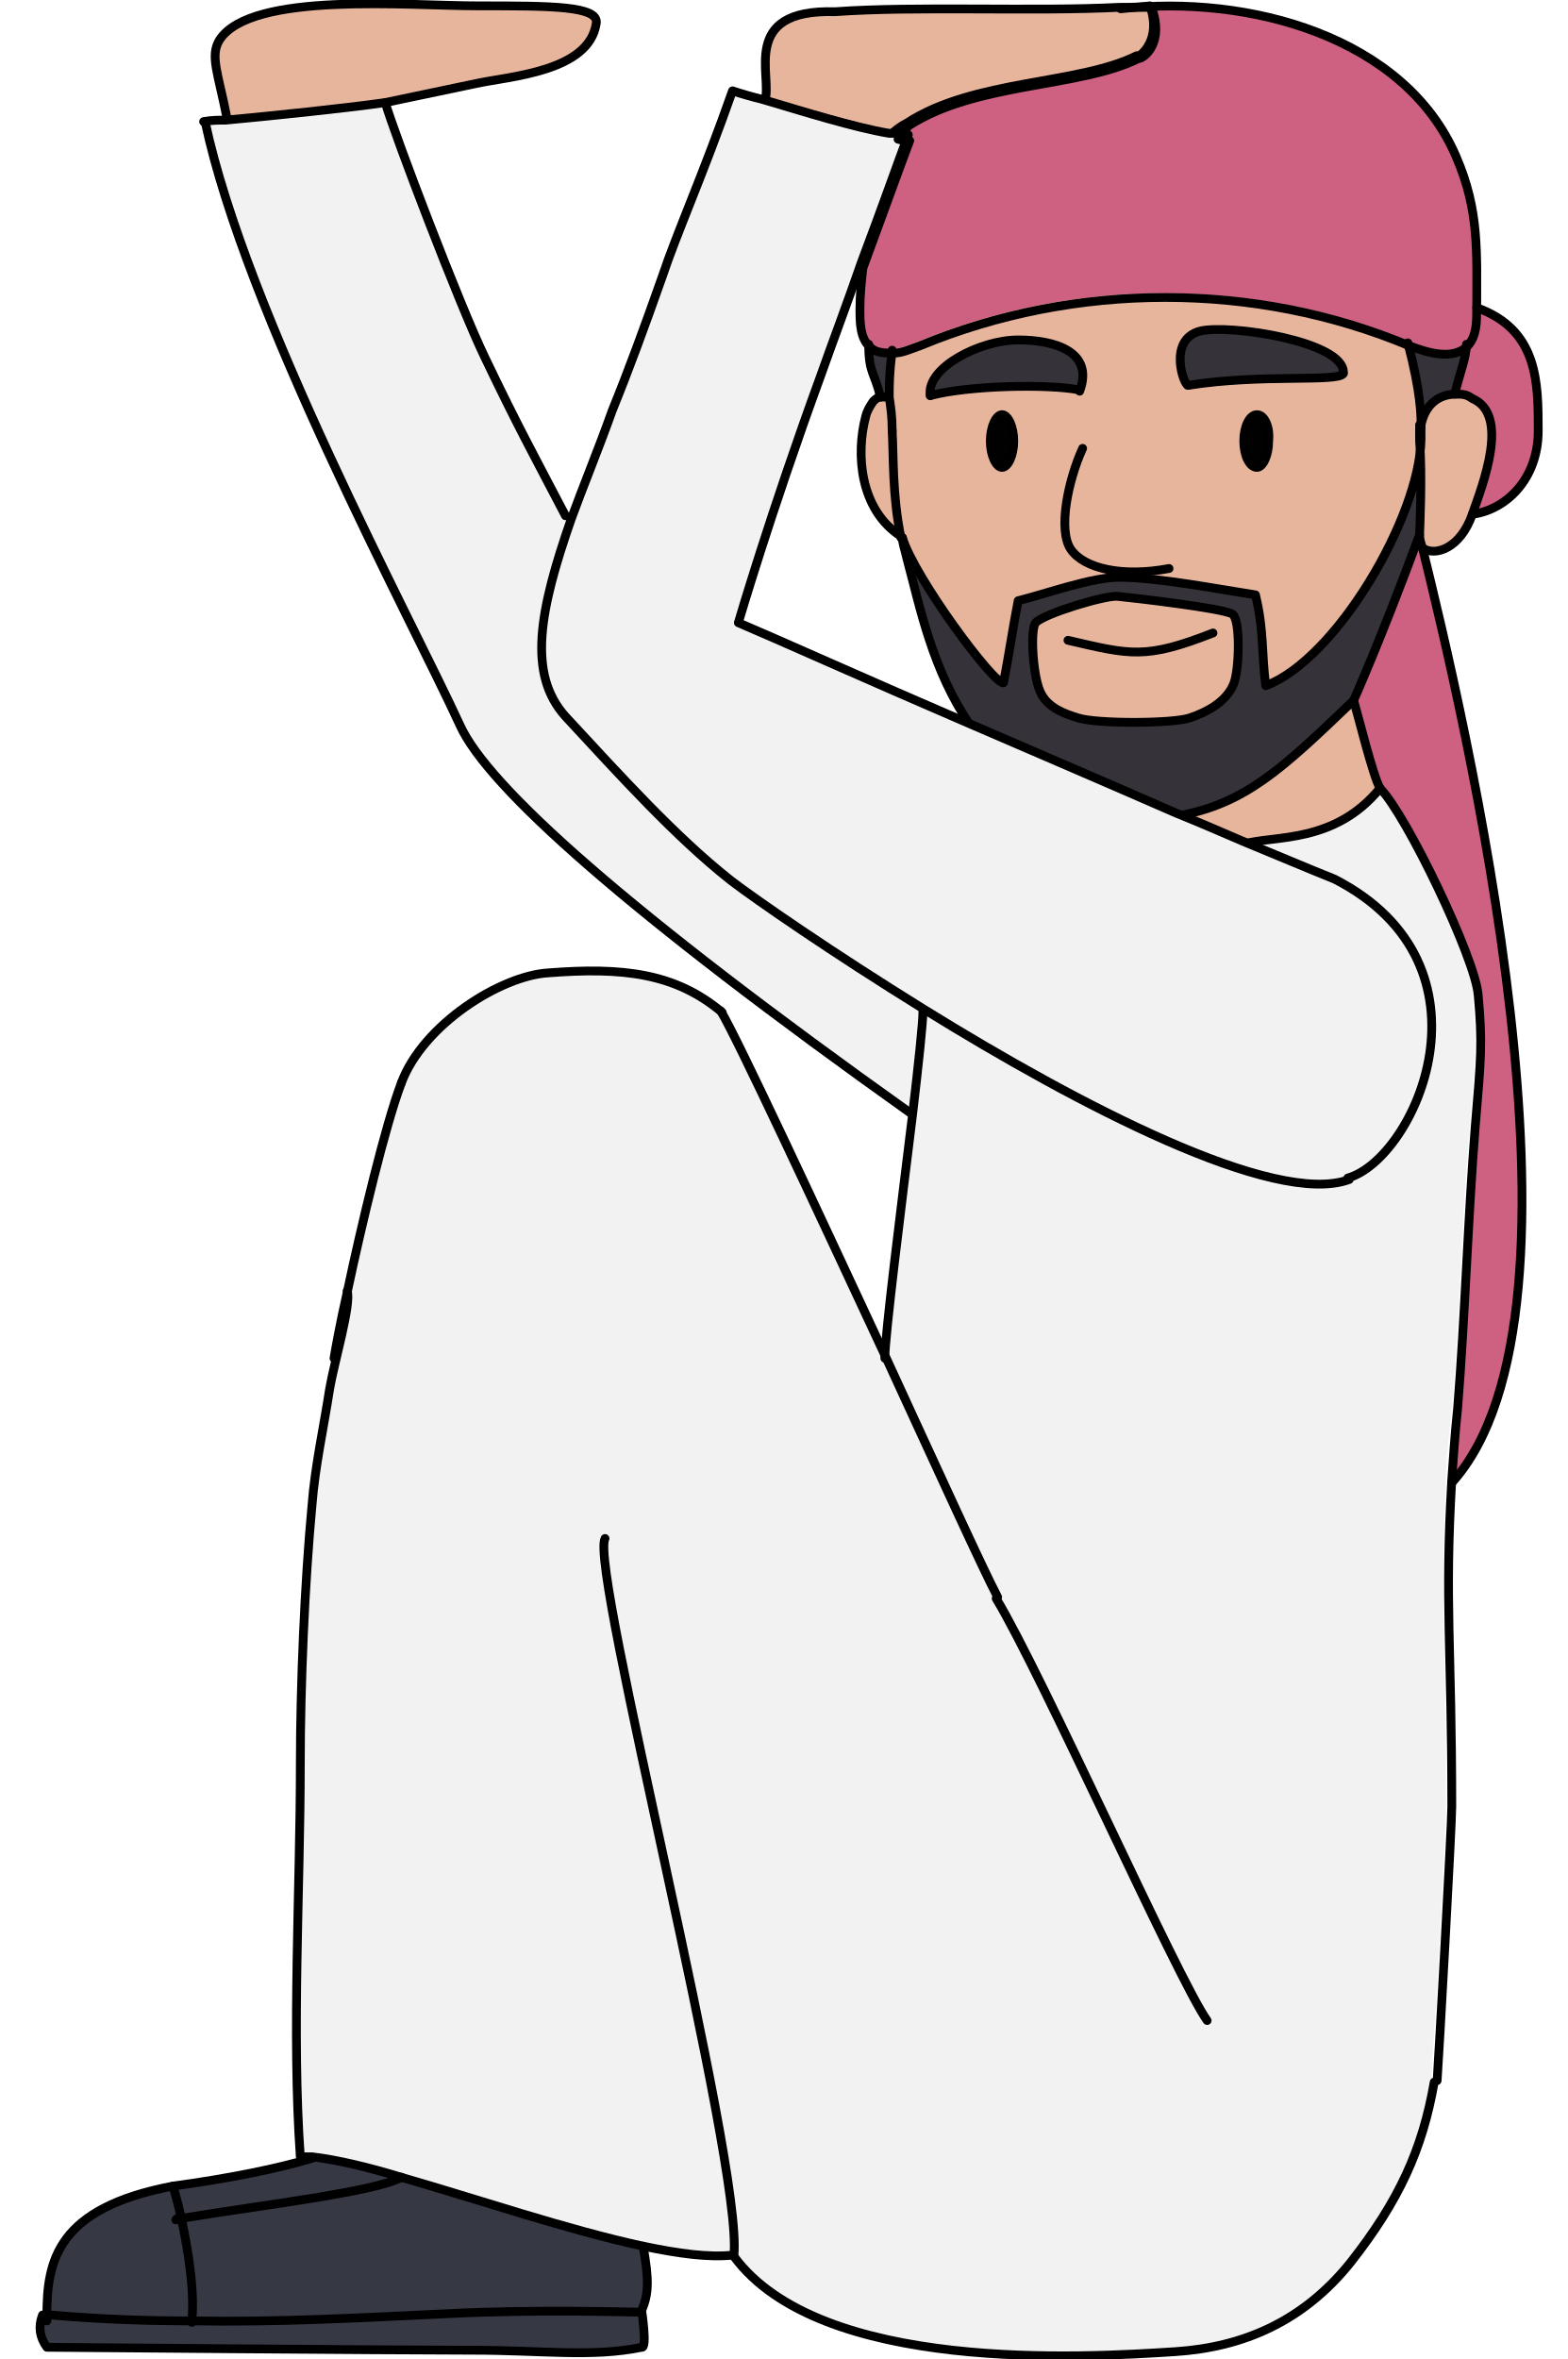
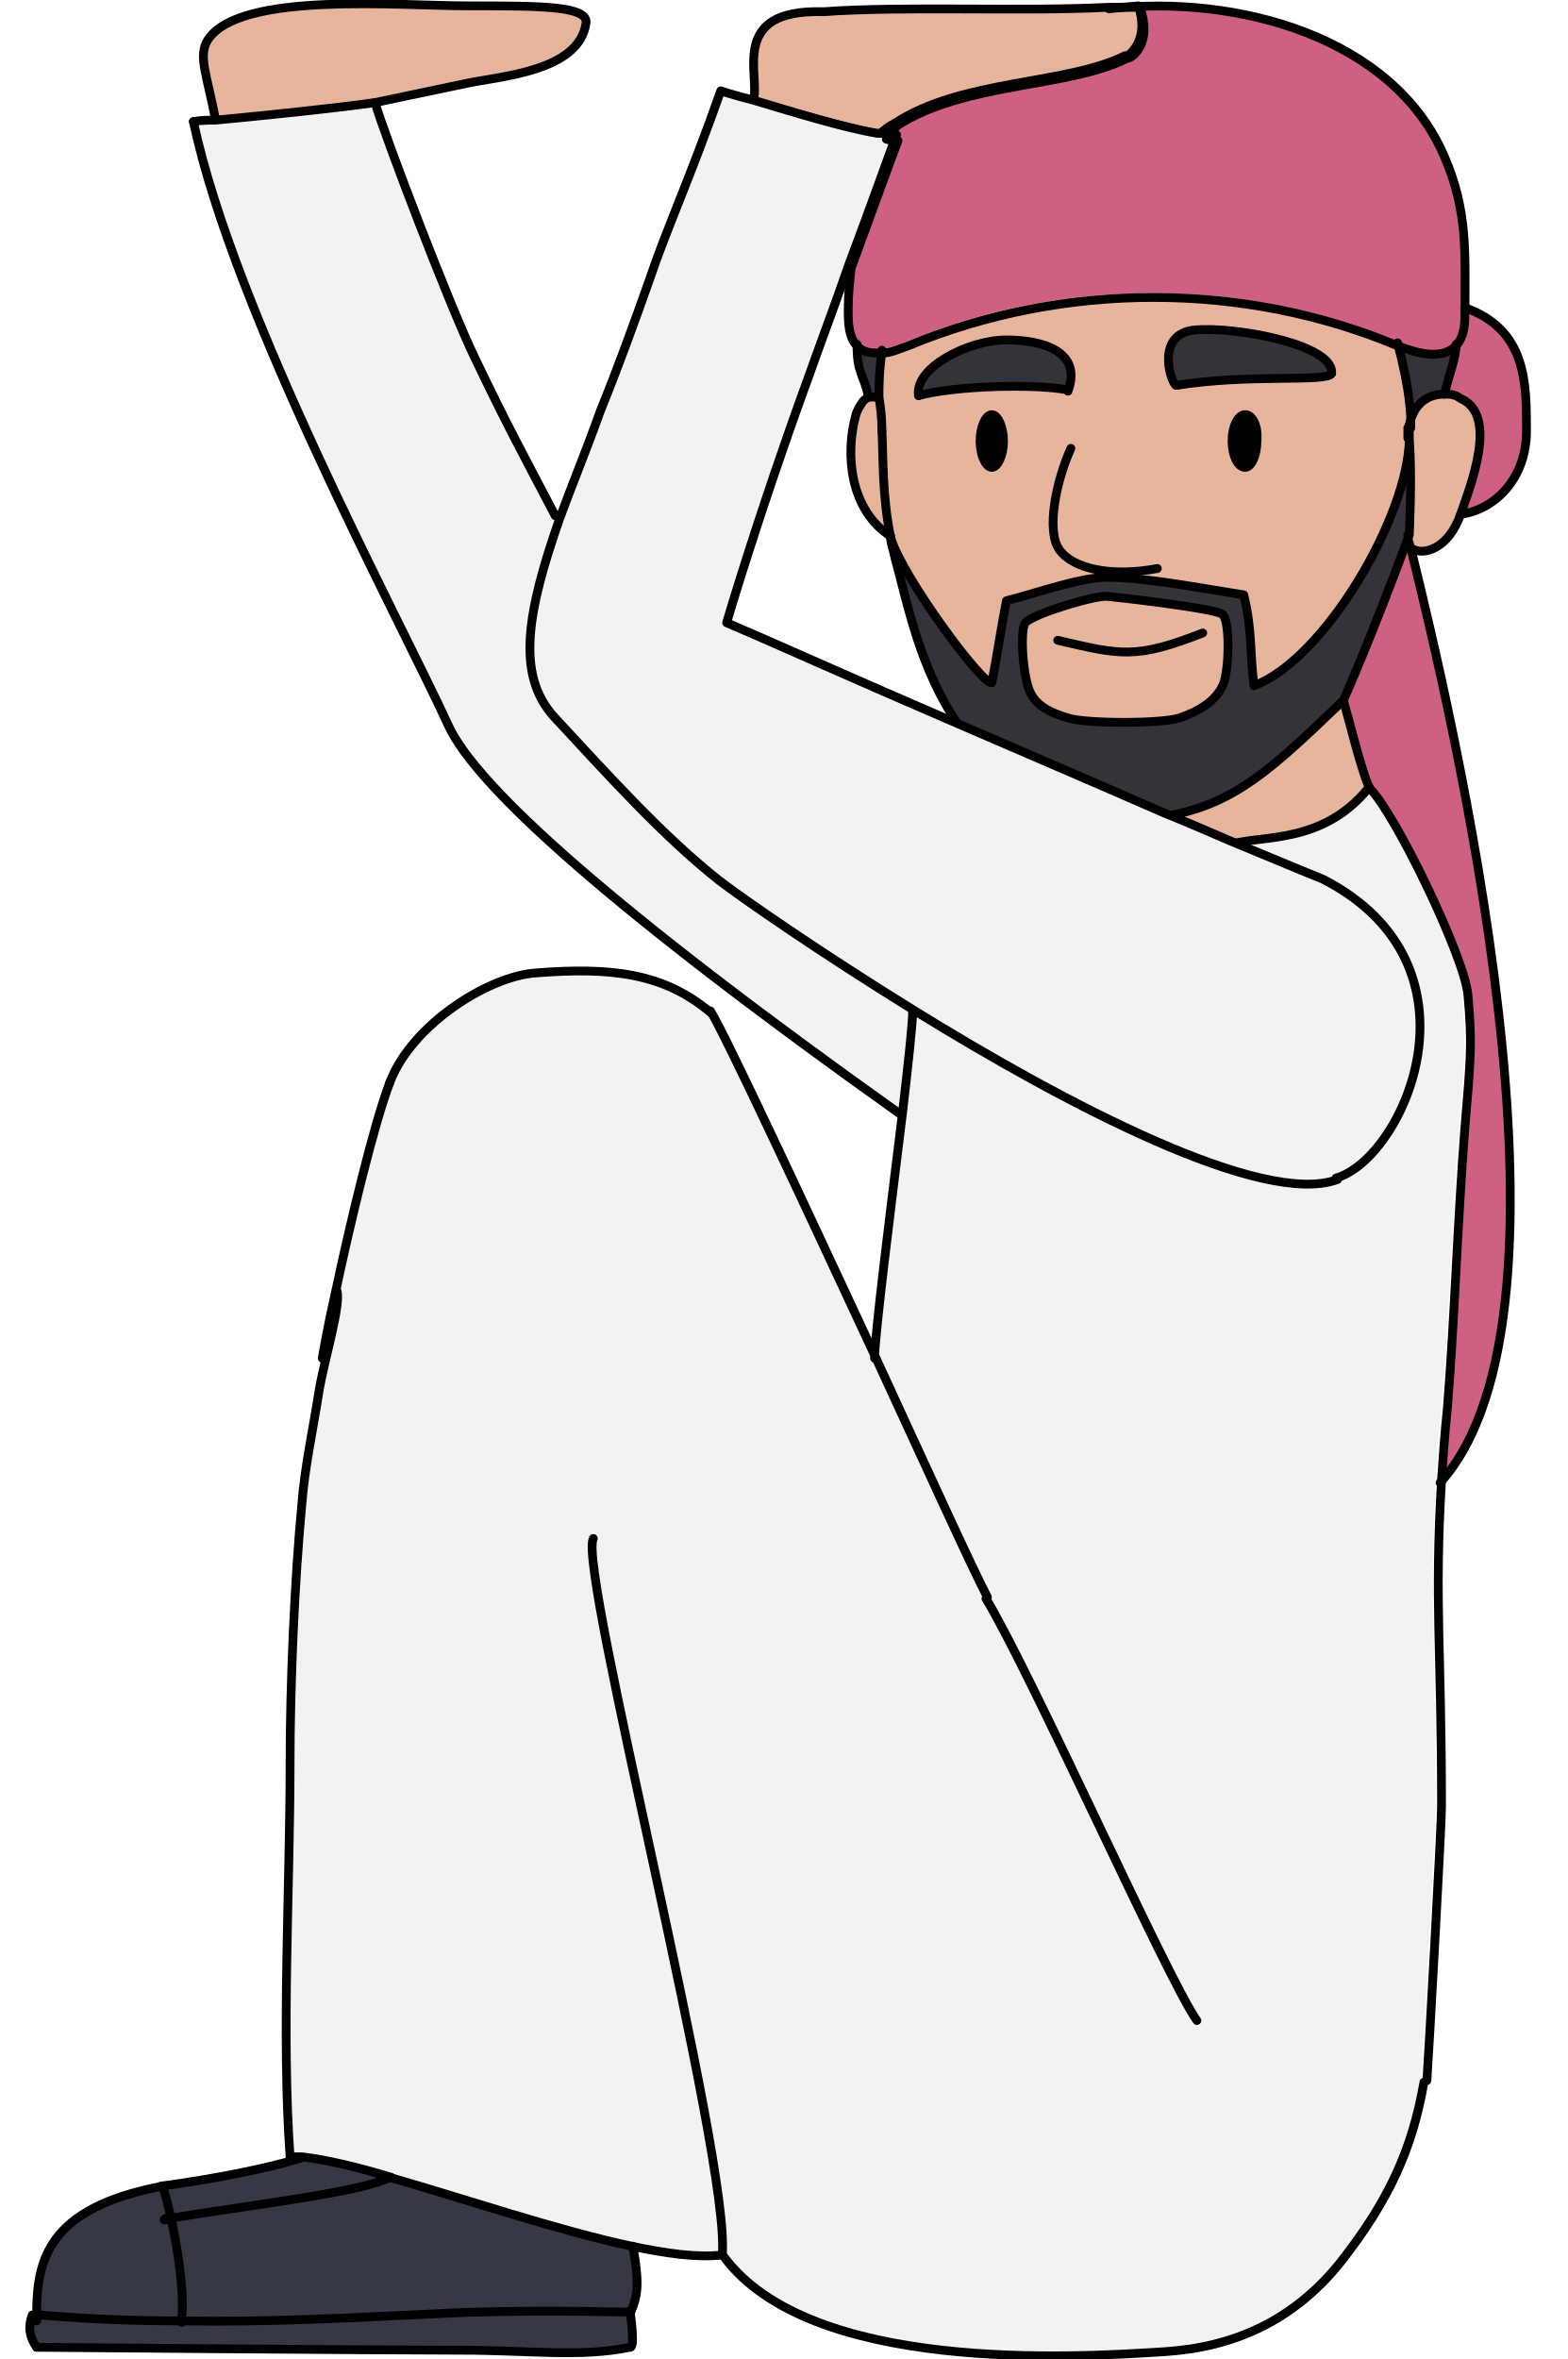
<svg xmlns="http://www.w3.org/2000/svg" id="Asia" width="107" height="161" viewBox="0 0 107 161">
  <defs>
    <style>.cls-1{fill:#010101;}.cls-1,.cls-2,.cls-3,.cls-4,.cls-5,.cls-6{stroke-width:0px;}.cls-2{fill:#363844;}.cls-7{fill:none;}.cls-7,.cls-8,.cls-9{stroke:#000;stroke-linecap:round;stroke-linejoin:round;stroke-width:.6px;}.cls-8,.cls-4{fill:#f3f2f3;}.cls-3{fill:#35323a;}.cls-9,.cls-6{fill:#e7b59c;}.cls-5{fill:#ce6082;}</style>
  </defs>
-   <path class="cls-5" d="M105,29.4c0,3.3-2.2,5.4-4.5,5.7.7-2.1,2.6-6.8,0-7.9-.4-.2-.8-.2-1.1-.3.3-1.2.9-2.4.8-3.4.6-.6.6-1.6.6-2.5,4.2,1.5,4.2,5.1,4.2,8.4Z" />
-   <path class="cls-5" d="M100.7,77c.4-4.7.5-5.7.2-9-.2-2.6-4.9-12.4-6.7-14.1-.5-.9-1.5-5-1.8-6,0,0,1.8-4,4.5-11.3,0,.3.1.6.2.9,2.7,11,12.6,52.1,2,63.8h0c0-1.5.2-3.1.4-4.9.5-6.2.7-12.9,1.2-19.2Z" />
-   <path class="cls-5" d="M100.8,21.1c0,.9,0,1.8-.6,2.5-1,1-2.7.5-4,0-10.5-4.4-22.8-4.4-33.4,0-.6.2-1.2.5-1.8.5-.6,0-1.2,0-1.6-.4-.7-.6-.7-1.7-.7-2.6,0-1,.1-1.9.2-2.8,1.4-3.8,2.7-7.4,3.2-8.7-.2,0-.5,0-.8-.1.1-.2.2-.4.4-.5,0-.1.2-.2.3-.4,4.6-3,11.7-2.6,15.7-4.6.4,0,1.8-1.1.9-3.5-.7,0-1.3,0-2.1.1,8.7-1,19.4,1.9,22.9,10.1,1.6,3.7,1.4,6.5,1.4,10.6Z" />
-   <path class="cls-3" d="M100.1,23.5c0,.9-.5,2.1-.8,3.4-1.1,0-2.1.7-2.4,2.1,0-.6,0-2.2-.9-5.6,1.3.6,3,1.1,4,0Z" />
-   <path class="cls-3" d="M96.9,30.1c0,5.3-5.8,15-10.6,16.8-.3-2.3-.2-3.7-.8-6.2-2.5-.4-6.7-1.2-9.3-1.1-1.9,0-4.9,1.1-6.9,1.6-.3,1.5-.7,4.1-1,5.6-.6.1-6.1-7.2-6.9-9.9,0,.4.2.9.3,1.4.9,3.3,1.7,7.6,4.4,11.5h0c4.4,2,9.3,4.2,14.1,6.2h0c4.6-.8,7.3-3.3,12-7.9,0,0,1.8-4,4.5-11.3,0,0,.3-4.2,0-6.4ZM84.2,46.7c-.5,1.2-1.8,1.9-3,2.3-1.2.4-6.4.4-7.6,0-1-.3-2-.7-2.5-1.6-.6-1-.8-4.5-.4-4.9.5-.6,4.8-2,5.6-1.9,1,.1,7.1.8,7.8,1.2.6.3.5,3.9.1,4.8Z" />
-   <path class="cls-3" d="M91.7,25.5c-.3.6-5.6,0-10.6.8-.3,0-1.4-3.1.8-3.7,2-.5,9.8.7,9.8,2.8Z" />
-   <path class="cls-1" d="M86.6,30.1c0,1-.4,1.8-.8,1.8-.5,0-.9-.8-.9-1.8,0-1,.4-1.8.9-1.8.5,0,.9.8.8,1.8Z" />
-   <path class="cls-3" d="M69.4,23.1c2.5,0,5.2.8,4.2,3.5-2.1-.5-7.5-.4-10.1.4-.3-1.9,3.4-3.8,6-3.8Z" />
-   <path class="cls-1" d="M69.2,30.1c0,1-.4,1.8-.8,1.8s-.8-.8-.8-1.8c0-1,.4-1.8.8-1.8s.8.8.8,1.8Z" />
-   <path class="cls-4" d="M100.9,67.9c-.2-2.5-4.9-12.4-6.7-14.1-3.1,3.8-7.3,3.2-9.3,3.8h0c2.2.9,4.3,1.8,6.3,2.6h0c11.5,5.9,5.5,19.1.9,20.4-5.1,1.9-18.5-5.1-29-11.6-6.3-3.9-11.5-7.5-13.2-8.8-3.8-3-7.5-7.1-11.3-11.2-2.6-2.9-1.8-7.2.4-13.5l-.4-.2c-2.2-4.4-3.2-6-5.5-10.8-1.7-3.6-6.2-15.3-6.8-17.4-2.8.4-7.7.9-10.9,1.2-.6,0-1,0-1.5.1,2.7,13.1,14,33.9,17.4,41.2,1.9,4.2,11.4,12.7,30.8,26.5h.1c-.8,6.5-1.9,15.2-1.9,16.7-4.8-10.3-10.1-21.9-11.2-23.7-3.1-2.8-6.8-3-11.9-2.7-3.2.2-8.5,3.5-10,7.5-1.1,2.9-2.7,9.7-3.7,14.3h0c.3.9-.9,4.9-1.2,6.7-.4,2.6-1,5.3-1.2,7.9-.5,5.3-.8,12.2-.8,17.7,0,8.6-.6,18.4,0,26.8.3,0,.5,0,.8,0,1.7.2,3.8.7,6.1,1.4h0c5.2,1.5,11.4,3.6,16.5,4.7,2.4.5,4.5.8,6.2.6,6,8.1,23.9,6.9,30.1,6.5,4.7-.3,8.8-2,12-6.1,3.3-4.2,5-7.7,5.7-12.3.1-1.3,1-17.4,1-18.7,0-11.1-.4-13.7,0-22.3,0-1.5.2-3.1.4-4.9.5-6.2.7-12.9,1.2-19.2.4-4.7.5-5.7.2-9Z" />
-   <path class="cls-3" d="M60.9,23.9h0c-.2,1.6-.2,2.4-.2,3.2h-.1c-.2,0-.3,0-.5,0h0c-.4-1.7-.8-1.6-.8-3.6.5.4,1,.5,1.6.4Z" />
-   <path class="cls-6" d="M100.5,27.1c-.4-.2-.8-.2-1.1-.3-1.1,0-2.1.7-2.4,2.1,0-.6,0-2.2-.9-5.6-10.5-4.4-22.8-4.4-33.4,0-.6.2-1.2.5-1.8.5h0c-.2,1.6-.2,2.4-.2,3.2h-.1c-.2,0-.3,0-.5,0-.2,0-.4.2-.5.3-.2.3-.4.6-.5,1-.7,2.6-.4,6.4,2.4,8.2h0c.8,2.7,6.3,10.1,6.9,9.9.3-1.5.7-4.1,1-5.6,2-.5,5-1.6,6.9-1.6,2.6,0,6.7.8,9.3,1.2.6,2.5.4,3.9.7,6.2,4.8-1.8,10.5-11.5,10.6-16.8.2,2.2,0,6.4,0,6.4,0,.3.1.6.2.9h0c.9.6,2.6,0,3.4-2.3.7-2.1,2.6-6.8,0-7.9ZM68.5,31.9c-.4,0-.8-.8-.8-1.8,0-1,.4-1.8.8-1.8.4,0,.8.8.8,1.8,0,1-.4,1.8-.8,1.8ZM73.6,26.6c-2.1-.5-7.5-.4-10.1.4-.3-1.9,3.4-3.8,6-3.8,2.5,0,5.2.8,4.2,3.5ZM85.7,31.8c-.5,0-.9-.8-.9-1.8,0-1,.4-1.8.9-1.8.5,0,.9.8.8,1.8,0,1-.4,1.8-.8,1.8ZM81.1,26.3c-.3,0-1.4-3.1.8-3.7,2-.5,9.8.7,9.8,2.8-.3.6-5.6,0-10.6.8ZM96.9,29.5c0,0,0-.1,0-.2,0,0,0,0,0,0,0,0,0,.2,0,.2Z" />
-   <path class="cls-6" d="M80.3,55.7h0c1.5.7,3.1,1.3,4.5,1.9h0c2.1-.6,6.2,0,9.3-3.8-.5-1-1.5-5-1.8-6-4.8,4.6-7.4,7.1-12,7.8Z" />
-   <path class="cls-6" d="M84.2,46.7c.3-.9.4-4.5-.1-4.8-.7-.4-6.8-1.1-7.8-1.2-.8-.1-5.1,1.3-5.6,1.8-.4.4-.2,4,.4,4.9.6.8,1.5,1.3,2.5,1.6,1.3.4,6.4.3,7.6,0,1.3-.4,2.6-1.1,3-2.3Z" />
-   <path class="cls-6" d="M32.7.4c-4.9,0-15.6-1.1-17.8,2.3-.7,1.1-.1,2.3.5,5.4,3.2-.2,8.1-.8,10.9-1.2l6.2-1.3c2.3-.5,7.8-.8,8.2-4.1.2-1.1-6.1-1.2-8-1.2Z" />
-   <path class="cls-2" d="M43.8,157.8c.5-1.2.5-2.1.1-4.4h0c-5.1-1.1-11.3-3.2-16.5-4.7h0c-2.3-.6-4.4-1.1-6.1-1.4-2.3.7-5.8,1.4-9.5,1.9-7.9,1.5-8.6,5.1-8.6,8.8h-.3c-.3.8-.2,1.5.3,2.2,0,0,23.6.2,28.9.2,4.8,0,8.2.5,11.6-.2.4.1,0-2.5,0-2.5h0Z" />
-   <path class="cls-7" d="M82.4,137.9c-2-2.8-11.3-23.7-14.4-28.8" />
-   <path class="cls-7" d="M94.2,53.8c1.8,1.8,6.5,11.6,6.7,14.1.3,3.3.2,4.3-.2,9-.5,6.3-.7,13-1.2,19.2-.2,1.9-.3,3.5-.4,4.9-.5,8.5,0,11.2,0,22.3,0,1.3-.9,17.4-1,18.7" />
-   <path class="cls-7" d="M27.4,148.6c5.2,1.5,11.4,3.6,16.5,4.7,2.4.5,4.5.8,6.2.6.6-6.5-9.9-46.9-8.8-48.9" />
-   <path class="cls-7" d="M23.7,88.1c.3.9-.9,4.9-1.2,6.7-.4,2.6-1,5.3-1.2,7.9-.5,5.3-.8,12.3-.8,17.7,0,8.6-.6,18.4,0,26.8.3,0,.6,0,.8,0,1.7.2,3.8.7,6.1,1.4" />
-   <path class="cls-7" d="M97.9,142.1c-.8,4.6-2.4,8.1-5.7,12.3-3.2,4-7.3,5.8-12,6.1-6.2.4-24.2,1.5-30.1-6.5" />
-   <line class="cls-7" x1="12" y1="151.5" x2="12.1" y2="151.5" />
-   <path class="cls-7" d="M43.9,153.3c.4,2.3.4,3.2-.1,4.4" />
-   <path class="cls-7" d="M43.5,157.8c-.6,0-6.9-.2-12.8.1-6.4.3-11.7.6-17.6.5-3,0-6.1-.1-9.6-.4" />
-   <path class="cls-7" d="M27.4,148.6h0c-1.8,1-9.6,1.9-15,2.8-.1,0-.2,0-.3,0" />
-   <path class="cls-7" d="M3.2,158.4c0-.1,0-.2,0-.4s0,0,0,0c0-3.7.7-7.3,8.6-8.8,0,0,.3.9.6,2.3.4,1.9.9,4.7.7,6.9,0,0,0,0,0,.1" />
-   <path class="cls-7" d="M21.3,147.3s0,0,0,0c-2.3.7-5.8,1.4-9.5,1.9" />
-   <path class="cls-7" d="M3.3,160.2c0,0,23.6.2,28.9.2,4.8,0,8.2.5,11.6-.2.4.1,0-2.5,0-2.5" />
-   <path class="cls-7" d="M2.9,158c-.3.8-.2,1.5.3,2.2" />
-   <path class="cls-7" d="M84.9,57.6c2.1-.6,6.2,0,9.3-3.8" />
-   <path class="cls-7" d="M63,69c0,.8-.3,3.6-.7,7-.8,6.5-1.9,15.2-1.9,16.7" />
-   <path class="cls-7" d="M49.2,69c1.1,1.8,6.5,13.4,11.3,23.7,3.5,7.6,6.6,14.4,7.6,16.3" />
-   <path class="cls-7" d="M27.4,73.9c-1.1,2.9-2.7,9.6-3.7,14.3-.5,2.2-.8,3.9-.9,4.5" />
-   <path class="cls-7" d="M27.4,73.9c1.5-4,6.8-7.3,10-7.5,5.1-.4,8.7,0,11.9,2.7" />
-   <path class="cls-7" d="M91.7,60.4c-.2,0-.4-.1-.5-.2" />
-   <path class="cls-7" d="M60.7,9.2s0,0,0,0" />
-   <path class="cls-7" d="M15.5,8.1c-.6-3.1-1.2-4.3-.5-5.4C17.2-.6,27.8.4,32.7.4s8.2,0,8,1.2c-.5,3.3-5.9,3.6-8.2,4.1l-6.2,1.3c.6,2.1,5.1,13.9,6.8,17.4,2.3,4.8,3.2,6.4,5.5,10.8" />
-   <path class="cls-7" d="M62.2,76c-19.4-13.8-28.9-22.3-30.8-26.5-3.4-7.4-14.6-28.1-17.4-41.2" />
-   <path class="cls-7" d="M26.3,7c-2.8.4-7.7.9-10.9,1.2h0c-.5,0-1,0-1.5.1" />
-   <path class="cls-7" d="M94.2,53.8c-.5-.9-1.5-5-1.8-6" />
-   <path class="cls-7" d="M96.9,30.1c.2,2.2,0,6.4,0,6.4-2.7,7.3-4.5,11.3-4.5,11.3-4.8,4.6-7.4,7.1-12.1,7.9" />
-   <path class="cls-7" d="M61.6,36.7c0,.4.2.9.3,1.4.9,3.3,1.7,7.6,4.4,11.5" />
-   <path class="cls-7" d="M60.9,29.4c.1,1.7,0,4.4.6,7.3" />
-   <path class="cls-7" d="M63.5,27c2.6-.7,8-.8,10.1-.4" />
-   <path class="cls-7" d="M81.1,26.3c5-.8,10.2-.2,10.6-.8" />
-   <path class="cls-7" d="M73.9,30.6c-1,2.2-1.7,5.6-.8,6.9.9,1.3,3.5,1.9,6.7,1.3" />
-   <path class="cls-7" d="M97,29c.3-1.4,1.2-2.1,2.4-2.1.4,0,.7,0,1.1.3,2.6,1.1.7,5.9,0,7.9-.8,2.3-2.5,2.9-3.4,2.3" />
-   <path class="cls-7" d="M96.9,29.2c0,0,0-.1,0-.2" />
-   <path class="cls-7" d="M96.9,29.9c0-.2,0-.3,0-.5,0,0,0-.2,0-.2" />
-   <path class="cls-7" d="M96.1,23.4c.9,3.4.9,5,.9,5.6h0c0,0,0,.1,0,.2h0c0,0,0,0,0,0" />
-   <path class="cls-7" d="M60.9,29.4c0-1-.1-1.6-.2-2.3,0-.8,0-1.6.2-3.2" />
-   <path class="cls-7" d="M63.5,27c-.3-1.9,3.4-3.8,6-3.8,2.5,0,5.2.8,4.2,3.5" />
-   <path class="cls-7" d="M81.1,26.3c-.3,0-1.4-3.1.8-3.7,2-.5,9.8.7,9.8,2.8" />
-   <path class="cls-7" d="M72.9,43.7c4.3,1,5.3,1.3,9.9-.5" />
-   <path class="cls-7" d="M69.2,30.1c0,1-.4,1.8-.8,1.8s-.8-.8-.8-1.8c0-1,.4-1.8.8-1.8s.8.8.8,1.8Z" />
-   <path class="cls-7" d="M86.6,30.1c0,1-.4,1.8-.8,1.8-.5,0-.9-.8-.9-1.8,0-1,.4-1.8.9-1.8.5,0,.9.8.8,1.8Z" />
-   <path class="cls-7" d="M100.1,23.5c0,.9-.5,2.1-.8,3.4h0" />
-   <path class="cls-7" d="M60.1,27.1c-.4-1.7-.8-1.6-.8-3.6" />
-   <path class="cls-7" d="M60.6,27.1c-.2,0-.3,0-.5,0-.2,0-.4.2-.5.3-.2.3-.4.6-.5,1-.7,2.6-.4,6.4,2.4,8.2" />
-   <path class="cls-7" d="M61.6,36.7h0c.8,2.7,6.3,10.1,6.9,9.9.3-1.5.7-4.1,1-5.6,2-.5,5-1.6,6.9-1.6,2.6,0,6.7.8,9.3,1.2.6,2.5.4,3.9.7,6.2,4.8-1.8,10.5-11.5,10.6-16.8,0-.2,0-.4,0-.6,0,0,0-.1,0-.2,0,0,0,0,0,0" />
-   <path class="cls-7" d="M84.2,46.7c-.5,1.2-1.8,1.9-3,2.3-1.2.4-6.4.4-7.6,0-1-.3-2-.7-2.5-1.6-.6-1-.8-4.5-.4-4.9.5-.6,4.8-1.9,5.6-1.8,1,.1,7.1.8,7.8,1.2.6.3.5,3.9.1,4.8Z" />
-   <path class="cls-9" d="M77.6,3.8c-4,2-11.1,1.6-15.7,4.6-.4.2-.8.5-1.1.8-2.3-.5-5.9-1.5-8.6-2.3.6-1.6-1.8-6.3,4.8-6.1,5.5-.4,13.6,0,19.4-.3.7,0,1.4,0,2.1-.1.8,2.3-.6,3.4-.9,3.5Z" />
-   <path class="cls-8" d="M92.1,80.5c-5.1,1.9-18.5-5.1-29-11.6-6.3-3.9-11.5-7.5-13.2-8.8-3.8-3-7.5-7.1-11.3-11.2-2.6-2.9-1.8-7.2.4-13.5.8-2.2,1.8-4.6,2.8-7.4,1.1-2.7,2.2-5.7,3.4-9.1,1-3,2.8-7,4.8-12.7.6.2,1.3.4,2.1.6,2.7.8,6.2,1.9,8.6,2.3.2,0,.3,0,.5,0,.3,0,.6,0,.8.1-.5,1.3-1.8,5-3.2,8.7-1,2.9-2.1,5.8-2.8,7.8-3.4,9.3-5.6,16.8-5.6,16.8,2.6,1.1,8.6,3.8,15.8,6.9,4.4,1.9,9.3,4,14.1,6.1,1.5.6,3.1,1.3,4.5,1.9,2.2.9,4.3,1.8,6.3,2.6h0c11.5,5.9,5.5,19.1.9,20.4Z" />
-   <path class="cls-7" d="M100.8,21.1c0,.9,0,1.8-.6,2.5-1,1-2.7.5-4,0-10.5-4.4-22.8-4.4-33.4,0-.6.2-1.2.5-1.8.5-.6,0-1.2,0-1.6-.4-.7-.6-.7-1.7-.7-2.6,0-1,.1-1.9.2-2.8,1.4-3.8,2.7-7.4,3.2-8.7-.2,0-.5,0-.8-.1.1-.2.2-.4.4-.5,0-.1.2-.2.3-.4,4.6-3,11.7-2.6,15.7-4.6.4,0,1.8-1.1.9-3.5-.7,0-1.3,0-2.1.1,8.7-1,19.4,1.9,22.9,10.1,1.6,3.7,1.4,6.5,1.4,10.6Z" />
-   <path class="cls-7" d="M100.8,21c4.2,1.5,4.2,5.1,4.2,8.4,0,3.3-2.2,5.4-4.5,5.7" />
-   <path class="cls-7" d="M96.9,36.5c0,.3.1.6.2.9,2.7,11,12.6,52.1,2,63.8" />
+   <path class="cls-5" d="M104.2,29.4c0,3.3-2.2,5.4-4.5,5.7.7-2.1,2.6-6.8,0-7.9-.4-.2-.8-.2-1.1-.3.3-1.2.9-2.4.8-3.4.6-.6.6-1.6.6-2.5,4.2,1.5,4.2,5.1,4.2,8.4Z" />
+   <path class="cls-5" d="M99.9,77c.4-4.7.5-5.7.2-9-.2-2.6-4.9-12.4-6.7-14.1-.5-.9-1.5-5-1.8-6,0,0,1.8-4,4.5-11.3,0,.3.1.6.2.9,2.7,11,12.6,52.1,2,63.8h0c0-1.5.2-3.1.4-4.9.5-6.2.7-12.9,1.2-19.2Z" />
+   <path class="cls-5" d="M100,21.1c0,.9,0,1.8-.6,2.5-1,1-2.7.5-4,0-10.5-4.4-22.8-4.4-33.4,0-.6.2-1.2.5-1.8.5-.6,0-1.2,0-1.6-.4-.7-.6-.7-1.7-.7-2.6,0-1,.1-1.9.2-2.8,1.4-3.8,2.7-7.4,3.2-8.7-.2,0-.5,0-.8-.1.1-.2.2-.4.4-.5,0-.1.2-.2.3-.4,4.6-3,11.7-2.6,15.7-4.6.4,0,1.8-1.1.9-3.5-.7,0-1.3,0-2.1.1,8.7-1,19.4,1.9,22.9,10.1,1.6,3.7,1.4,6.5,1.4,10.6Z" />
+   <path class="cls-3" d="M99.4,23.5c0,.9-.5,2.1-.8,3.4-1.1,0-2.1.7-2.4,2.1,0-.6,0-2.2-.9-5.6,1.3.6,3,1.1,4,0Z" />
+   <path class="cls-3" d="M96.2,30.1c0,5.3-5.8,15-10.6,16.8-.3-2.3-.2-3.7-.8-6.2-2.5-.4-6.7-1.2-9.3-1.1-1.9,0-4.9,1.1-6.9,1.6-.3,1.5-.7,4.1-1,5.6-.6.1-6.1-7.2-6.9-9.9,0,.4.2.9.3,1.4.9,3.3,1.7,7.6,4.4,11.5h0c4.4,2,9.3,4.2,14.1,6.2h0c4.6-.8,7.3-3.3,12-7.9,0,0,1.8-4,4.5-11.3,0,0,.3-4.2,0-6.4ZM83.5,46.7c-.5,1.2-1.8,1.9-3,2.3-1.2.4-6.4.4-7.6,0-1-.3-2-.7-2.5-1.6-.6-1-.8-4.5-.4-4.9.5-.6,4.8-2,5.6-1.9,1,.1,7.1.8,7.8,1.2.6.3.5,3.9.1,4.8Z" />
+   <path class="cls-3" d="M90.9,25.5c-.3.6-5.6,0-10.6.8-.3,0-1.4-3.1.8-3.7,2-.5,9.8.7,9.8,2.8Z" />
+   <path class="cls-1" d="M85.8,30.1c0,1-.4,1.8-.8,1.8-.5,0-.9-.8-.9-1.8,0-1,.4-1.8.9-1.8.5,0,.9.8.8,1.8Z" />
+   <path class="cls-3" d="M68.7,23.1c2.5,0,5.2.8,4.2,3.5-2.1-.5-7.5-.4-10.1.4-.3-1.9,3.4-3.8,6-3.8Z" />
+   <path class="cls-1" d="M68.5,30.1c0,1-.4,1.8-.8,1.8s-.8-.8-.8-1.8c0-1,.4-1.8.8-1.8s.8.8.8,1.8Z" />
+   <path class="cls-4" d="M100.2,67.9c-.2-2.5-4.9-12.4-6.7-14.1-3.1,3.8-7.3,3.2-9.3,3.8h0c2.2.9,4.3,1.8,6.3,2.6h0c11.5,5.9,5.5,19.1.9,20.4-5.1,1.9-18.5-5.1-29-11.6-6.3-3.9-11.5-7.5-13.2-8.8-3.8-3-7.5-7.1-11.3-11.2-2.6-2.9-1.8-7.2.4-13.5l-.4-.2c-2.2-4.4-3.2-6-5.5-10.8-1.7-3.6-6.2-15.3-6.8-17.4-2.8.4-7.7.9-10.9,1.2-.6,0-1,0-1.5.1,2.7,13.1,14,33.9,17.4,41.2,1.9,4.2,11.4,12.7,30.8,26.5h.1c-.8,6.5-1.9,15.2-1.9,16.7-4.8-10.3-10.1-21.9-11.2-23.7-3.1-2.8-6.8-3-11.9-2.7-3.2.2-8.5,3.5-10,7.5-1.1,2.9-2.7,9.7-3.7,14.3h0c.3.9-.9,4.9-1.2,6.7-.4,2.6-1,5.3-1.2,7.9-.5,5.3-.8,12.2-.8,17.7,0,8.6-.6,18.4,0,26.8.3,0,.5,0,.8,0,1.7.2,3.8.7,6.1,1.4h0c5.2,1.5,11.4,3.6,16.5,4.7,2.4.5,4.5.8,6.2.6,6,8.1,23.9,6.9,30.1,6.5,4.7-.3,8.8-2,12-6.1,3.3-4.2,5-7.7,5.7-12.3.1-1.3,1-17.4,1-18.7,0-11.1-.4-13.7,0-22.3,0-1.5.2-3.1.4-4.9.5-6.2.7-12.9,1.2-19.2.4-4.7.5-5.7.2-9Z" />
+   <path class="cls-3" d="M60.2,23.9h0c-.2,1.6-.2,2.4-.2,3.2h-.1c-.2,0-.3,0-.5,0h0c-.4-1.7-.8-1.6-.8-3.6.5.4,1,.5,1.6.4Z" />
+   <path class="cls-6" d="M99.7,27.1c-.4-.2-.8-.2-1.1-.3-1.1,0-2.1.7-2.4,2.1,0-.6,0-2.2-.9-5.6-10.5-4.4-22.8-4.4-33.4,0-.6.2-1.2.5-1.8.5h0c-.2,1.6-.2,2.4-.2,3.2h-.1c-.2,0-.3,0-.5,0-.2,0-.4.2-.5.3-.2.3-.4.6-.5,1-.7,2.6-.4,6.4,2.4,8.2h0c.8,2.7,6.3,10.1,6.9,9.9.3-1.5.7-4.1,1-5.6,2-.5,5-1.6,6.9-1.6,2.6,0,6.7.8,9.3,1.2.6,2.5.4,3.9.7,6.2,4.8-1.8,10.5-11.5,10.6-16.8.2,2.2,0,6.4,0,6.4,0,.3.1.6.2.9h0c.9.6,2.6,0,3.4-2.3.7-2.1,2.6-6.8,0-7.9ZM67.7,31.9c-.4,0-.8-.8-.8-1.8,0-1,.4-1.8.8-1.8.4,0,.8.8.8,1.8,0,1-.4,1.8-.8,1.8ZM72.9,26.6c-2.1-.5-7.5-.4-10.1.4-.3-1.9,3.4-3.8,6-3.8,2.5,0,5.2.8,4.2,3.5ZM85,31.8c-.5,0-.9-.8-.9-1.8,0-1,.4-1.8.9-1.8.5,0,.9.8.8,1.8,0,1-.4,1.8-.8,1.8ZM80.3,26.3c-.3,0-1.4-3.1.8-3.7,2-.5,9.8.7,9.8,2.8-.3.6-5.6,0-10.6.8ZM96.2,29.5c0,0,0-.1,0-.2,0,0,0,0,0,0,0,0,0,.2,0,.2Z" />
+   <path class="cls-6" d="M79.6,55.7h0c1.5.7,3.1,1.3,4.5,1.9h0c2.1-.6,6.2,0,9.3-3.8-.5-1-1.5-5-1.8-6-4.8,4.6-7.4,7.1-12,7.8Z" />
+   <path class="cls-6" d="M83.5,46.7c.3-.9.4-4.5-.1-4.8-.7-.4-6.8-1.1-7.8-1.2-.8-.1-5.1,1.3-5.6,1.8-.4.4-.2,4,.4,4.9.6.8,1.5,1.3,2.5,1.6,1.3.4,6.4.3,7.6,0,1.3-.4,2.6-1.1,3-2.3Z" />
+   <path class="cls-6" d="M32,.4c-4.9,0-15.6-1.1-17.8,2.3-.7,1.1-.1,2.3.5,5.4,3.2-.2,8.1-.8,10.9-1.2l6.2-1.3c2.3-.5,7.8-.8,8.2-4.1.2-1.1-6.1-1.2-8-1.2Z" />
+   <path class="cls-2" d="M43,157.8c.5-1.2.5-2.1.1-4.4h0c-5.1-1.1-11.3-3.2-16.5-4.7h0c-2.3-.6-4.4-1.1-6.1-1.4-2.3.7-5.8,1.4-9.5,1.9-7.9,1.5-8.6,5.1-8.6,8.8h-.3c-.3.8-.2,1.5.3,2.2,0,0,23.6.2,28.9.2,4.8,0,8.2.5,11.6-.2.4.1,0-2.5,0-2.5h0Z" />
+   <path class="cls-7" d="M81.7,137.9c-2-2.8-11.3-23.7-14.4-28.8" />
+   <path class="cls-7" d="M93.5,53.8c1.8,1.8,6.5,11.6,6.7,14.1.3,3.3.2,4.3-.2,9-.5,6.3-.7,13-1.2,19.2-.2,1.9-.3,3.5-.4,4.9-.5,8.5,0,11.2,0,22.3,0,1.3-.9,17.4-1,18.7" />
+   <path class="cls-7" d="M26.6,148.6c5.2,1.5,11.4,3.6,16.5,4.7,2.4.5,4.5.8,6.2.6.6-6.5-9.9-46.9-8.8-48.9" />
+   <path class="cls-7" d="M23,88.1c.3.9-.9,4.9-1.2,6.7-.4,2.6-1,5.3-1.2,7.9-.5,5.3-.8,12.3-.8,17.7,0,8.6-.6,18.4,0,26.8.3,0,.6,0,.8,0,1.7.2,3.8.7,6.1,1.4" />
+   <path class="cls-7" d="M97.2,142.1c-.8,4.6-2.4,8.1-5.7,12.3-3.2,4-7.3,5.8-12,6.1-6.2.4-24.2,1.5-30.1-6.5" />
+   <line class="cls-7" x1="11.2" y1="151.5" x2="11.3" y2="151.5" />
+   <path class="cls-7" d="M43.2,153.3c.4,2.3.4,3.2-.1,4.4" />
+   <path class="cls-7" d="M42.8,157.8c-.6,0-6.9-.2-12.8.1-6.4.3-11.7.6-17.6.5-3,0-6.1-.1-9.6-.4" />
+   <path class="cls-7" d="M26.6,148.6h0c-1.8,1-9.6,1.9-15,2.8-.1,0-.2,0-.3,0" />
+   <path class="cls-7" d="M2.5,158.4c0-.1,0-.2,0-.4s0,0,0,0c0-3.7.7-7.3,8.6-8.8,0,0,.3.9.6,2.3.4,1.9.9,4.7.7,6.9,0,0,0,0,0,.1" />
+   <path class="cls-7" d="M20.5,147.3s0,0,0,0c-2.3.7-5.8,1.4-9.5,1.9" />
+   <path class="cls-7" d="M2.5,160.2c0,0,23.6.2,28.9.2,4.8,0,8.2.5,11.6-.2.4.1,0-2.5,0-2.5" />
+   <path class="cls-7" d="M2.2,158c-.3.8-.2,1.5.3,2.2" />
+   <path class="cls-7" d="M84.1,57.6c2.1-.6,6.2,0,9.3-3.8" />
+   <path class="cls-7" d="M62.3,69c0,.8-.3,3.6-.7,7-.8,6.5-1.9,15.2-1.9,16.7" />
+   <path class="cls-7" d="M48.5,69c1.1,1.8,6.5,13.4,11.3,23.7,3.5,7.6,6.6,14.4,7.6,16.3" />
+   <path class="cls-7" d="M26.6,73.9c-1.1,2.9-2.7,9.6-3.7,14.3-.5,2.2-.8,3.9-.9,4.5" />
+   <path class="cls-7" d="M26.6,73.9c1.5-4,6.8-7.3,10-7.5,5.1-.4,8.7,0,11.9,2.7" />
+   <path class="cls-7" d="M90.9,60.4c-.2,0-.4-.1-.5-.2" />
+   <path class="cls-7" d="M60,9.2s0,0,0,0" />
+   <path class="cls-7" d="M14.7,8.1c-.6-3.1-1.2-4.3-.5-5.4C16.4-.6,27.1.4,32,.4s8.2,0,8,1.2c-.5,3.3-5.9,3.6-8.2,4.1l-6.2,1.3c.6,2.1,5.1,13.9,6.8,17.4,2.3,4.8,3.2,6.4,5.5,10.8" />
+   <path class="cls-7" d="M61.4,76c-19.4-13.8-28.9-22.3-30.8-26.5-3.4-7.4-14.6-28.1-17.4-41.2" />
+   <path class="cls-7" d="M25.6,7c-2.8.4-7.7.9-10.9,1.2h0c-.5,0-1,0-1.5.1" />
+   <path class="cls-7" d="M93.5,53.8c-.5-.9-1.5-5-1.8-6" />
+   <path class="cls-7" d="M96.2,30.1c.2,2.2,0,6.4,0,6.4-2.7,7.3-4.5,11.3-4.5,11.3-4.8,4.6-7.4,7.1-12.1,7.9" />
+   <path class="cls-7" d="M60.8,36.7c0,.4.2.9.3,1.4.9,3.3,1.7,7.6,4.4,11.5" />
+   <path class="cls-7" d="M60.2,29.4c.1,1.7,0,4.4.6,7.3" />
+   <path class="cls-7" d="M62.7,27c2.6-.7,8-.8,10.1-.4" />
+   <path class="cls-7" d="M80.3,26.3c5-.8,10.2-.2,10.6-.8" />
+   <path class="cls-7" d="M73.1,30.6c-1,2.2-1.7,5.6-.8,6.9.9,1.3,3.5,1.9,6.7,1.3" />
+   <path class="cls-7" d="M96.2,29c.3-1.4,1.2-2.1,2.4-2.1.4,0,.7,0,1.1.3,2.6,1.1.7,5.9,0,7.9-.8,2.3-2.5,2.9-3.4,2.3" />
+   <path class="cls-7" d="M96.2,29.2c0,0,0-.1,0-.2" />
+   <path class="cls-7" d="M96.1,29.9c0-.2,0-.3,0-.5,0,0,0-.2,0-.2" />
+   <path class="cls-7" d="M95.4,23.4c.9,3.4.9,5,.9,5.6h0c0,0,0,.1,0,.2h0c0,0,0,0,0,0" />
+   <path class="cls-7" d="M60.2,29.4c0-1-.1-1.6-.2-2.3,0-.8,0-1.6.2-3.2" />
+   <path class="cls-7" d="M62.7,27c-.3-1.9,3.4-3.8,6-3.8,2.5,0,5.2.8,4.2,3.5" />
+   <path class="cls-7" d="M80.3,26.3c-.3,0-1.4-3.1.8-3.7,2-.5,9.8.7,9.8,2.8" />
+   <path class="cls-7" d="M72.2,43.7c4.3,1,5.3,1.3,9.9-.5" />
+   <path class="cls-7" d="M68.5,30.1c0,1-.4,1.8-.8,1.8s-.8-.8-.8-1.8c0-1,.4-1.8.8-1.8s.8.8.8,1.8Z" />
+   <path class="cls-7" d="M85.8,30.1c0,1-.4,1.8-.8,1.8-.5,0-.9-.8-.9-1.8,0-1,.4-1.8.9-1.8.5,0,.9.8.8,1.8Z" />
+   <path class="cls-7" d="M99.4,23.5c0,.9-.5,2.1-.8,3.4h0" />
+   <path class="cls-7" d="M59.3,27.1c-.4-1.7-.8-1.6-.8-3.6" />
+   <path class="cls-7" d="M59.9,27.1c-.2,0-.3,0-.5,0-.2,0-.4.2-.5.3-.2.3-.4.6-.5,1-.7,2.6-.4,6.4,2.4,8.2" />
+   <path class="cls-7" d="M60.8,36.7h0c.8,2.7,6.3,10.1,6.9,9.9.3-1.5.7-4.1,1-5.6,2-.5,5-1.6,6.9-1.6,2.6,0,6.7.8,9.3,1.2.6,2.5.4,3.9.7,6.2,4.8-1.8,10.5-11.5,10.6-16.8,0-.2,0-.4,0-.6,0,0,0-.1,0-.2,0,0,0,0,0,0" />
+   <path class="cls-7" d="M83.5,46.7c-.5,1.2-1.8,1.9-3,2.3-1.2.4-6.4.4-7.6,0-1-.3-2-.7-2.5-1.6-.6-1-.8-4.5-.4-4.9.5-.6,4.8-1.9,5.6-1.8,1,.1,7.1.8,7.8,1.2.6.3.5,3.9.1,4.8Z" />
+   <path class="cls-9" d="M76.8,3.8c-4,2-11.1,1.6-15.7,4.6-.4.2-.8.5-1.1.8-2.3-.5-5.9-1.5-8.6-2.3.6-1.6-1.8-6.3,4.8-6.1,5.5-.4,13.6,0,19.4-.3.7,0,1.4,0,2.1-.1.8,2.3-.6,3.4-.9,3.5Z" />
+   <path class="cls-8" d="M91.3,80.5c-5.1,1.9-18.5-5.1-29-11.6-6.3-3.9-11.5-7.5-13.2-8.8-3.8-3-7.5-7.1-11.3-11.2-2.6-2.9-1.8-7.2.4-13.5.8-2.2,1.8-4.6,2.8-7.4,1.1-2.7,2.2-5.7,3.4-9.1,1-3,2.8-7,4.8-12.7.6.2,1.3.4,2.1.6,2.7.8,6.2,1.9,8.6,2.3.2,0,.3,0,.5,0,.3,0,.6,0,.8.1-.5,1.3-1.8,5-3.2,8.7-1,2.9-2.1,5.8-2.8,7.8-3.4,9.3-5.6,16.8-5.6,16.8,2.6,1.1,8.6,3.8,15.8,6.9,4.4,1.9,9.3,4,14.1,6.1,1.5.6,3.1,1.3,4.5,1.9,2.2.9,4.3,1.8,6.3,2.6h0c11.5,5.9,5.5,19.1.9,20.4Z" />
+   <path class="cls-7" d="M100,21.1c0,.9,0,1.8-.6,2.5-1,1-2.7.5-4,0-10.5-4.4-22.8-4.4-33.4,0-.6.2-1.2.5-1.8.5-.6,0-1.2,0-1.6-.4-.7-.6-.7-1.7-.7-2.6,0-1,.1-1.9.2-2.8,1.4-3.8,2.7-7.4,3.2-8.7-.2,0-.5,0-.8-.1.1-.2.2-.4.4-.5,0-.1.2-.2.3-.4,4.6-3,11.7-2.6,15.7-4.6.4,0,1.8-1.1.9-3.5-.7,0-1.3,0-2.1.1,8.7-1,19.4,1.9,22.9,10.1,1.6,3.7,1.4,6.5,1.4,10.6Z" />
+   <path class="cls-7" d="M100,21c4.2,1.5,4.2,5.1,4.2,8.4,0,3.3-2.2,5.4-4.5,5.7" />
+   <path class="cls-7" d="M96.1,36.5c0,.3.1.6.2.9,2.7,11,12.6,52.1,2,63.8" />
</svg>
